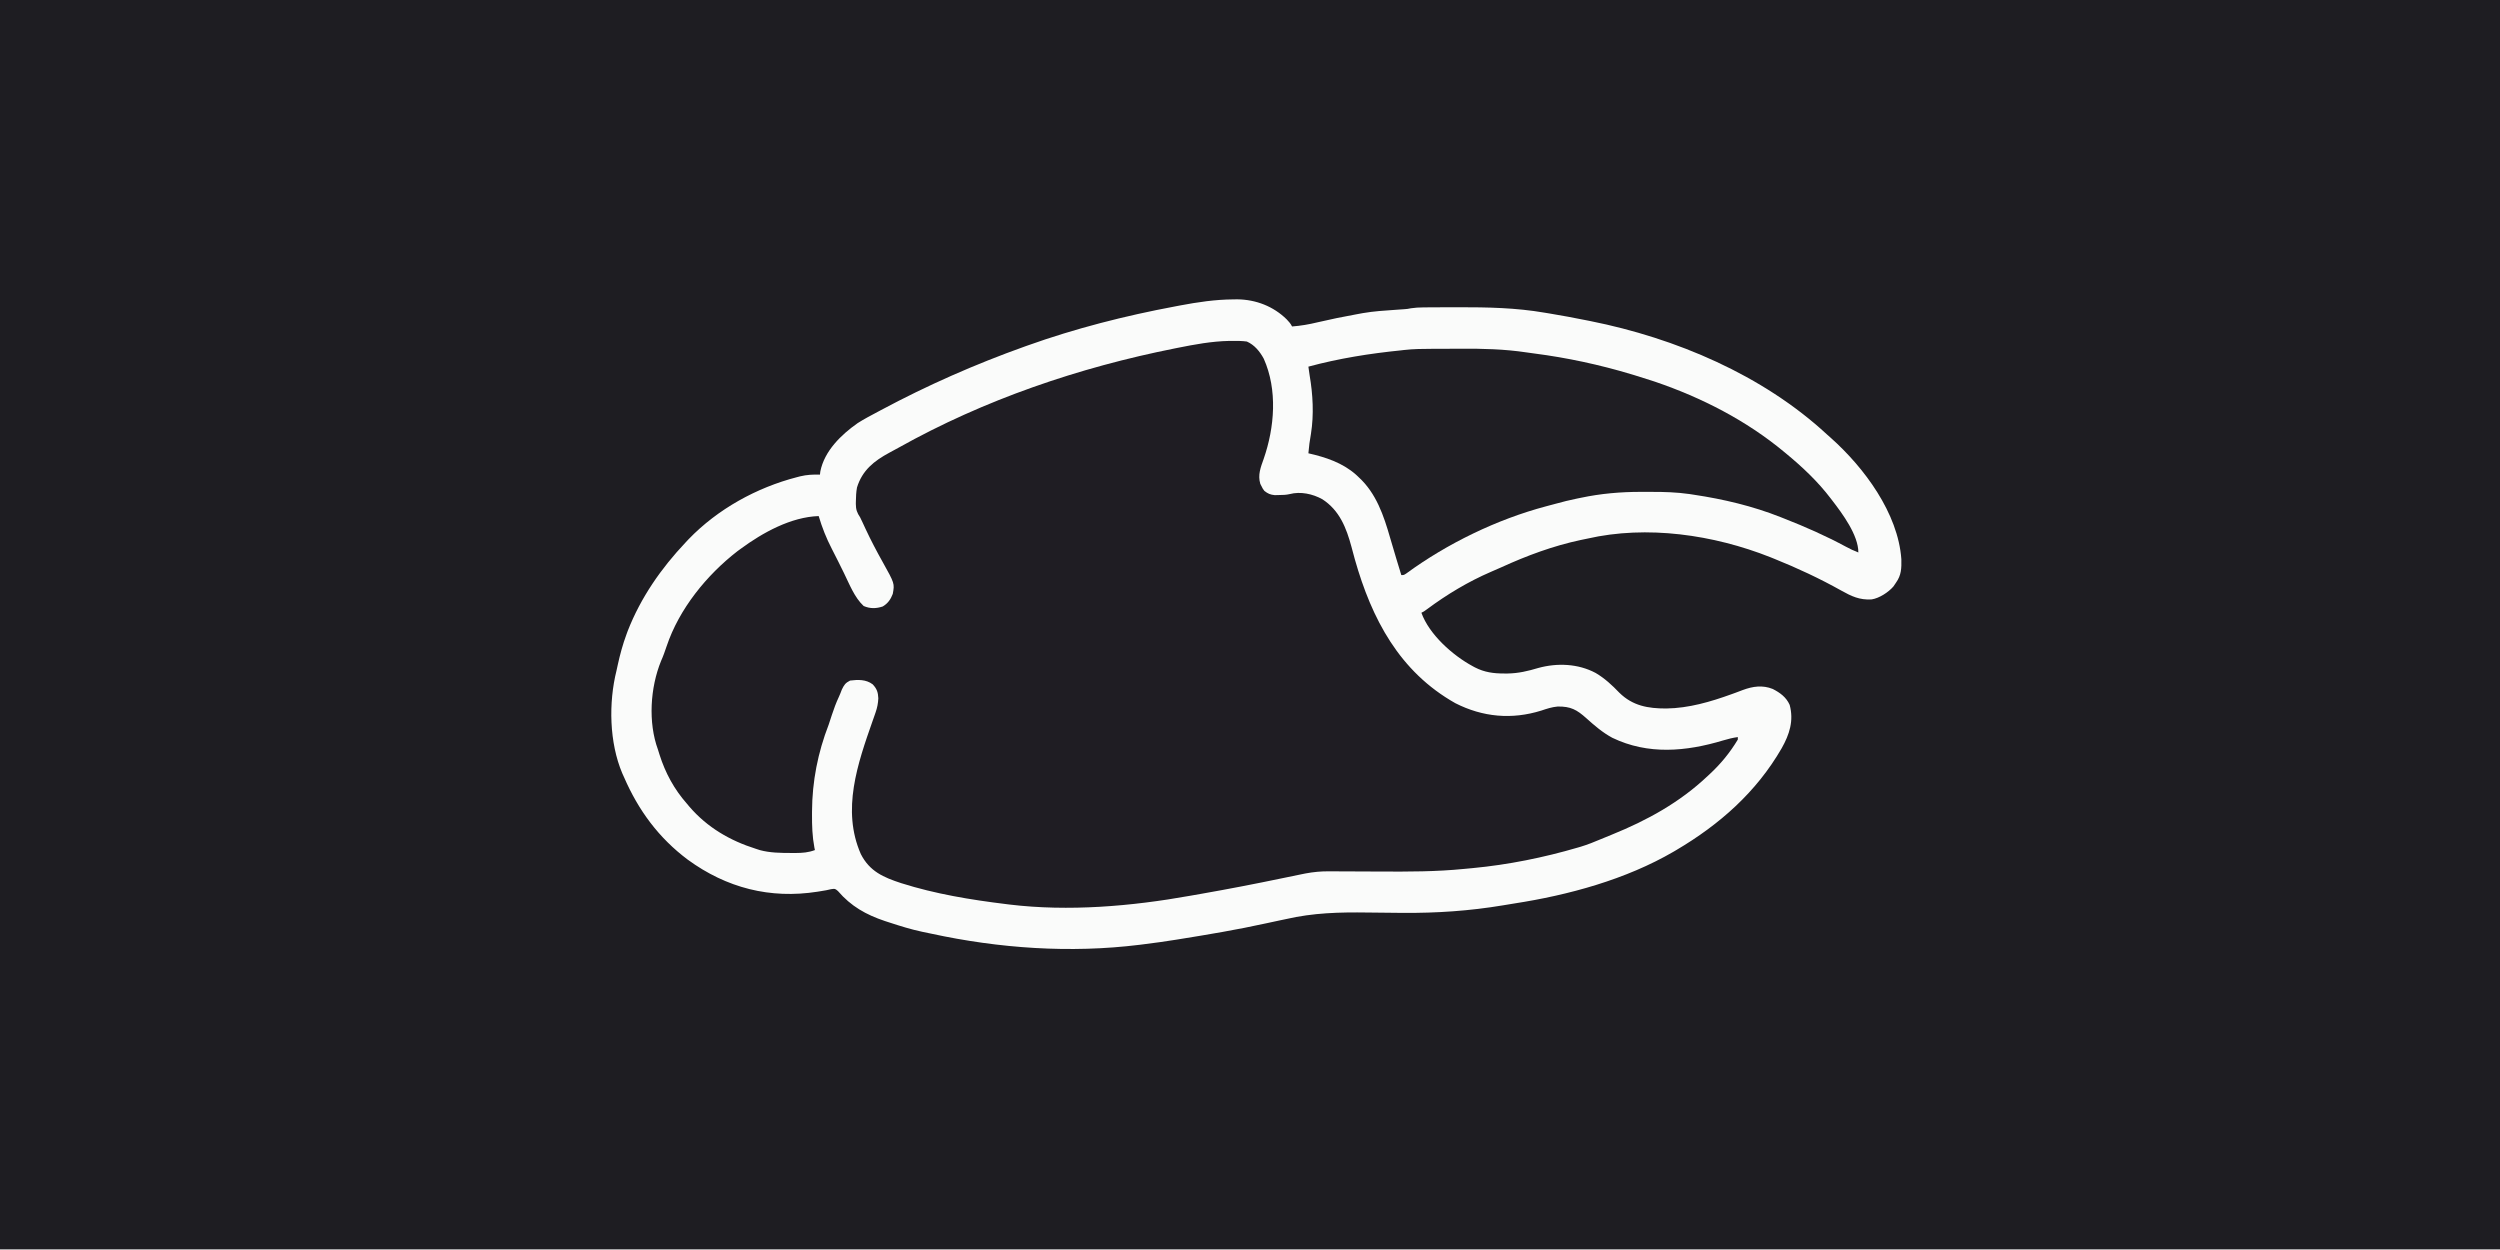
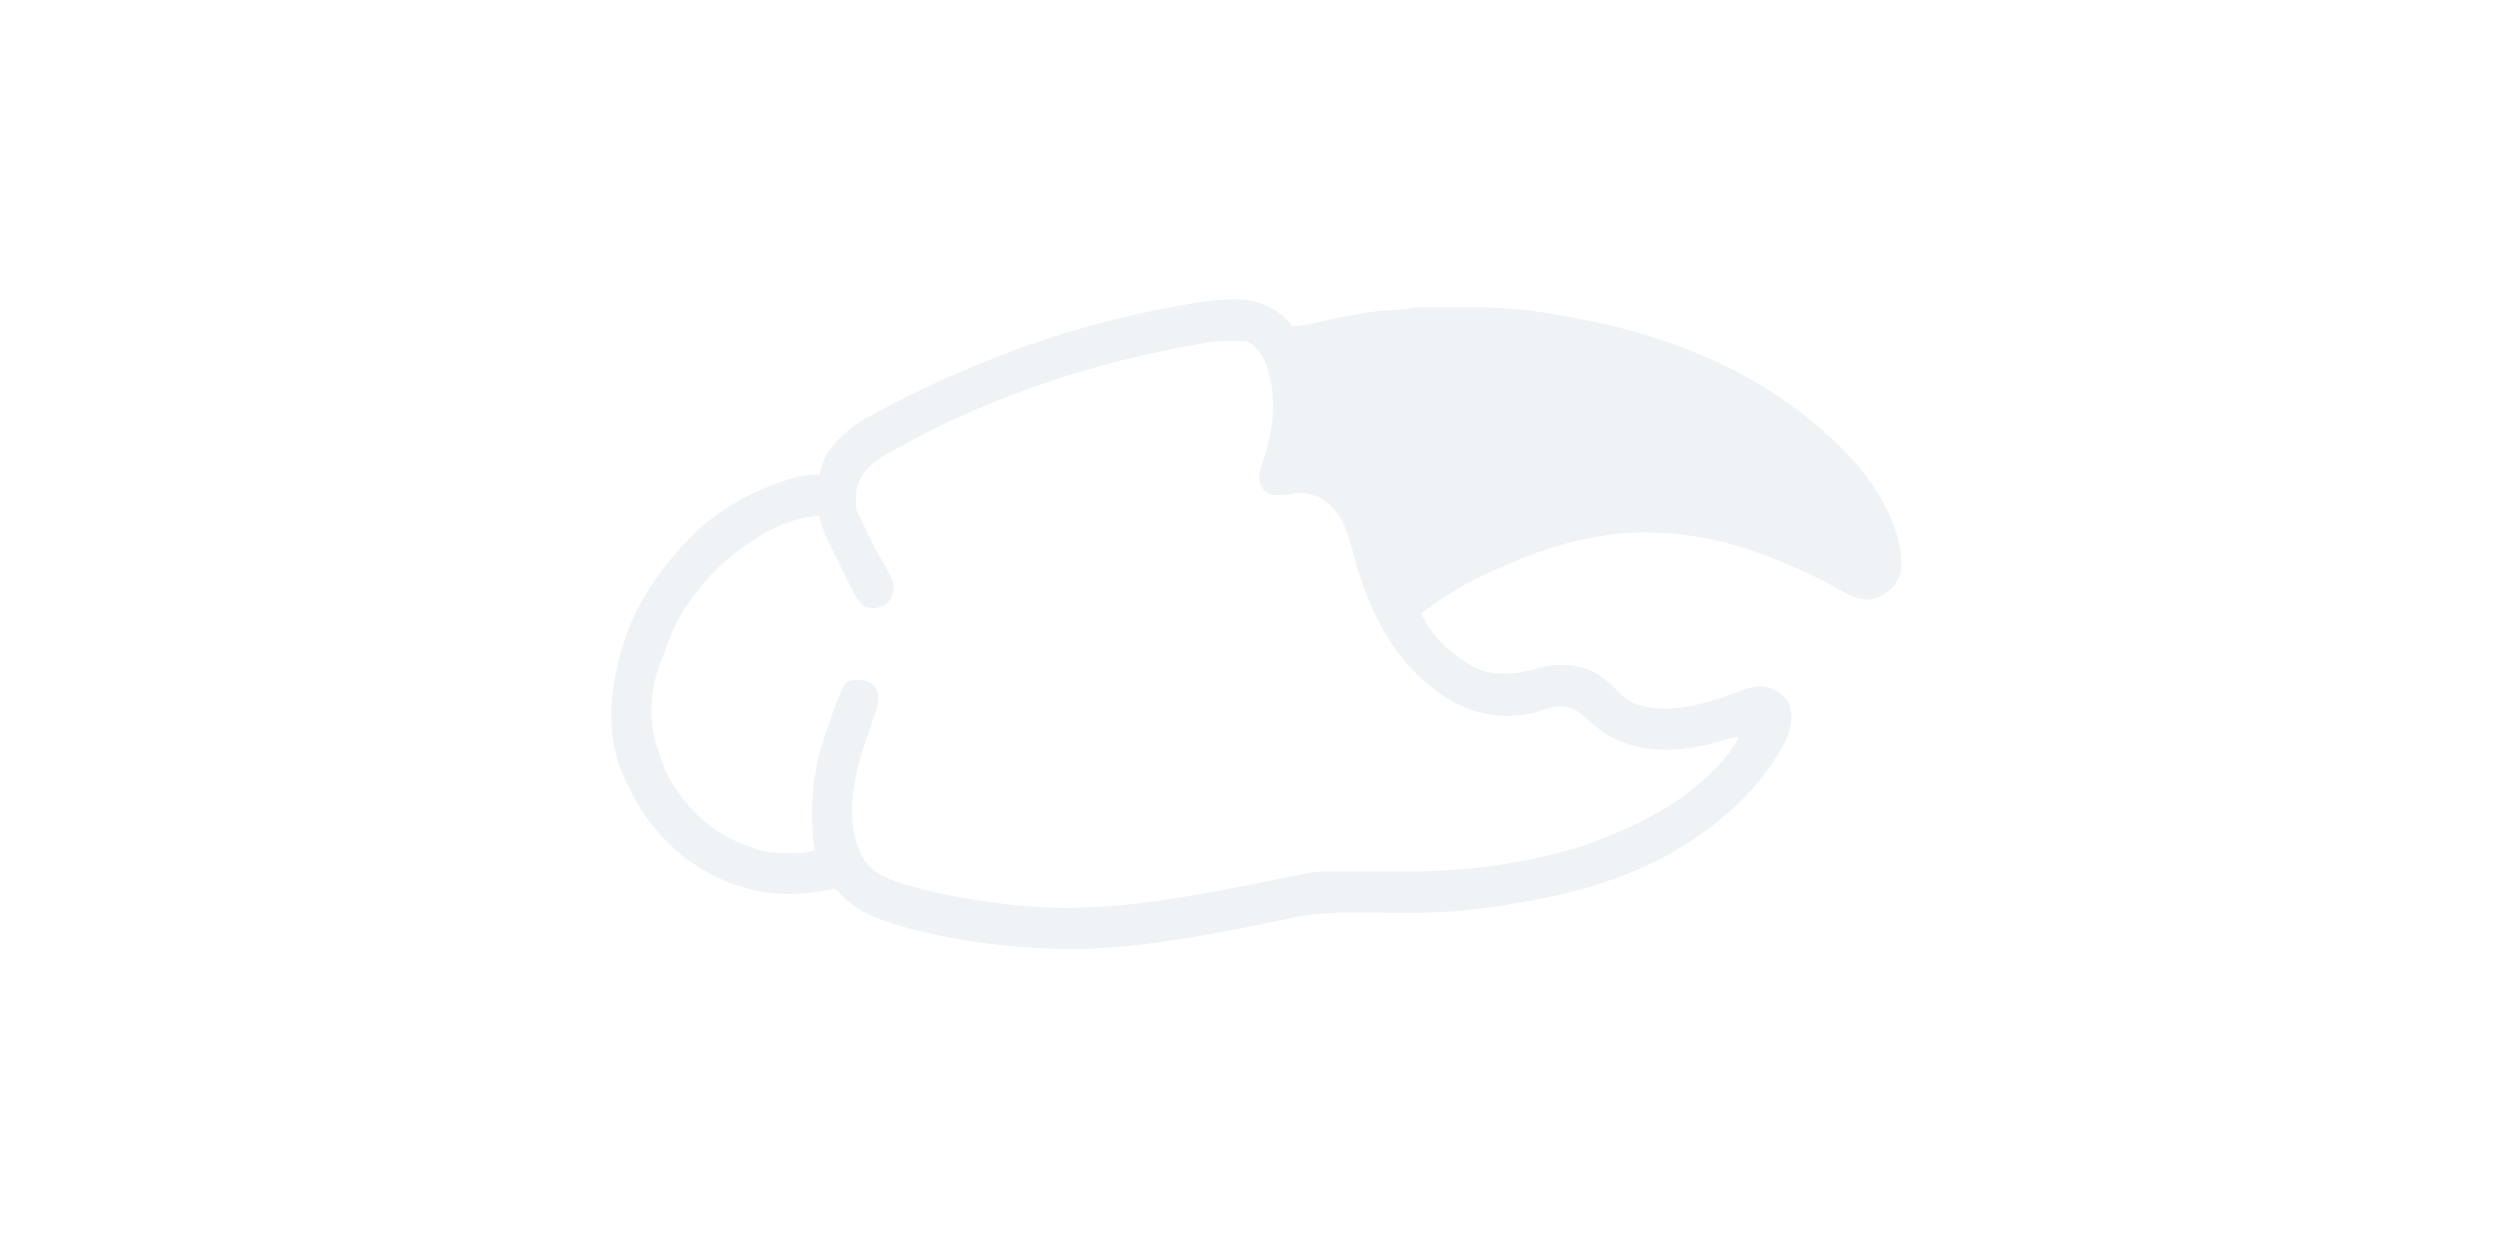
- <svg xmlns="http://www.w3.org/2000/svg" version="1.1" width="1991" height="995">
-   <path d="M0 0 C657.03 0 1314.06 0 1991 0 C1991 328.35 1991 656.7 1991 995 C1333.97 995 676.94 995 0 995 C0 666.65 0 338.3 0 0 Z " fill="#1E1D22" transform="translate(0,0)" />
-   <path d="M0 0 C1.106 -0.015 2.213 -0.029 3.353 -0.044 C18.103 0.14 31.975 5.495 42.562 15.875 C44.351 17.759 45.715 19.243 46.875 21.562 C53.831 21.039 60.415 19.893 67.188 18.25 C77.301 15.876 87.443 13.8 97.667 11.96 C99.501 11.63 101.333 11.287 103.164 10.941 C111.963 9.412 120.864 8.88 129.764 8.259 C130.851 8.183 131.939 8.106 133.059 8.027 C134.034 7.962 135.009 7.896 136.013 7.828 C138.873 7.605 138.873 7.605 141.656 7.057 C144.9 6.559 147.962 6.415 151.243 6.385 C152.492 6.373 153.741 6.36 155.028 6.347 C156.387 6.339 157.746 6.331 159.105 6.324 C159.801 6.319 160.497 6.314 161.214 6.309 C166.497 6.273 171.78 6.257 177.062 6.25 C177.837 6.249 178.611 6.248 179.409 6.247 C202.48 6.223 225.081 6.644 247.875 10.562 C249.262 10.791 250.65 11.018 252.038 11.244 C261.689 12.829 271.287 14.635 280.875 16.562 C282.653 16.914 282.653 16.914 284.467 17.273 C352.398 30.876 421.582 60.119 472.875 107.562 C473.901 108.476 474.928 109.387 475.957 110.297 C502.514 133.98 529.516 170.228 532.113 206.93 C532.266 214.169 532.134 219.575 527.875 225.562 C527.174 226.594 526.472 227.625 525.75 228.688 C521.701 233.32 514.524 238.004 508.398 238.941 C498.802 239.501 492.306 236.404 484.202 231.863 C466.942 222.216 449.216 213.942 430.875 206.562 C429.821 206.138 428.766 205.714 427.68 205.276 C382.642 187.446 329.604 179.612 281.875 190.562 C280.155 190.919 278.435 191.273 276.715 191.625 C254.869 196.278 233.912 204.044 213.638 213.314 C210.894 214.554 208.133 215.745 205.363 216.926 C187.13 224.792 170.261 234.934 154.324 246.77 C151.875 248.562 151.875 248.562 149.875 249.562 C156.129 266.957 174.801 283.491 190.625 292.062 C191.227 292.389 191.828 292.715 192.448 293.052 C200.134 296.998 207.332 297.952 215.875 297.938 C217.249 297.937 217.249 297.937 218.652 297.937 C227.183 297.796 234.749 295.996 242.875 293.562 C257.981 289.391 274.708 290.057 288.668 297.521 C295.888 301.772 301.761 307.245 307.539 313.266 C318.201 323.749 330.465 325.827 344.865 325.809 C362.769 325.575 380.202 320.47 396.938 314.395 C397.949 314.029 398.961 313.663 400.003 313.286 C401.941 312.576 403.873 311.849 405.797 311.103 C413.817 308.14 421.575 306.991 429.688 310.25 C435.533 313.246 440.433 316.787 443.172 322.949 C446.567 335.568 443.025 346.411 436.803 357.468 C416.684 392.372 387.343 418.232 352.875 438.562 C352.211 438.956 351.546 439.349 350.862 439.755 C312.574 462.061 267.075 474.408 223.656 481.125 C220.709 481.589 217.769 482.081 214.828 482.578 C188.36 487.001 161.923 488.791 135.117 488.582 C134.212 488.576 133.307 488.569 132.374 488.562 C123.943 488.5 115.513 488.416 107.083 488.295 C84.659 487.985 63.821 488.491 41.875 493.562 C40.227 493.912 38.577 494.257 36.927 494.595 C33.348 495.335 29.778 496.111 26.21 496.902 C3.249 501.963 -19.915 505.838 -43.125 509.562 C-44.227 509.74 -44.227 509.74 -45.351 509.921 C-53.924 511.299 -62.506 512.511 -71.125 513.562 C-72.868 513.785 -72.868 513.785 -74.646 514.011 C-129.849 520.825 -186.295 516.889 -240.533 505.123 C-242.848 504.622 -245.167 504.146 -247.488 503.676 C-256.491 501.782 -265.198 499.048 -273.938 496.188 C-275.059 495.824 -276.18 495.461 -277.335 495.087 C-292.454 490.014 -304.359 483.336 -314.789 471.188 C-317.086 469.237 -317.086 469.237 -320.301 469.715 C-321.563 469.995 -322.825 470.274 -324.125 470.562 C-325.625 470.824 -327.126 471.075 -328.629 471.316 C-329.44 471.449 -330.252 471.582 -331.088 471.719 C-368.897 477.631 -403.519 468.711 -434.383 446.207 C-457.5 428.922 -473.704 406.896 -485.125 380.562 C-485.588 379.542 -486.051 378.521 -486.527 377.469 C-496.912 352.976 -497.537 321.212 -491.125 295.562 C-490.805 294.11 -490.488 292.657 -490.176 291.203 C-488.338 282.808 -486.129 274.626 -483.125 266.562 C-482.642 265.244 -482.642 265.244 -482.148 263.898 C-471.764 237.377 -455.582 214.149 -436.125 193.562 C-435.322 192.705 -434.519 191.848 -433.691 190.965 C-410.514 166.951 -379.518 149.862 -347.375 141.562 C-346.179 141.251 -346.179 141.251 -344.959 140.932 C-339.571 139.637 -334.665 139.386 -329.125 139.562 C-329.019 138.709 -328.914 137.856 -328.805 136.977 C-325.561 120.682 -312.188 107.742 -299.125 98.562 C-293.953 95.274 -288.54 92.425 -283.125 89.562 C-282.3 89.121 -281.475 88.679 -280.625 88.224 C-243.615 68.412 -205.629 51.693 -166.125 37.562 C-165.168 37.22 -165.168 37.22 -164.191 36.87 C-125.821 23.147 -86.174 13.05 -46.125 5.562 C-44.91 5.33 -43.694 5.097 -42.442 4.857 C-28.311 2.188 -14.405 0.106 0 0 Z " fill="#1F1D23" transform="translate(982.125,238.4375)" />
-   <path d="M0 0 C1.106 -0.015 2.213 -0.029 3.353 -0.044 C18.103 0.14 31.975 5.495 42.562 15.875 C44.351 17.759 45.715 19.243 46.875 21.562 C53.831 21.039 60.415 19.893 67.188 18.25 C77.301 15.876 87.443 13.8 97.667 11.96 C99.501 11.63 101.333 11.287 103.164 10.941 C111.963 9.412 120.864 8.88 129.764 8.259 C130.851 8.183 131.939 8.106 133.059 8.027 C134.034 7.962 135.009 7.896 136.013 7.828 C138.873 7.605 138.873 7.605 141.656 7.057 C144.9 6.559 147.962 6.415 151.243 6.385 C152.492 6.373 153.741 6.36 155.028 6.347 C156.387 6.339 157.746 6.331 159.105 6.324 C159.801 6.319 160.497 6.314 161.214 6.309 C166.497 6.273 171.78 6.257 177.062 6.25 C177.837 6.249 178.611 6.248 179.409 6.247 C202.48 6.223 225.081 6.644 247.875 10.562 C249.262 10.791 250.65 11.018 252.038 11.244 C261.689 12.829 271.287 14.635 280.875 16.562 C282.653 16.914 282.653 16.914 284.467 17.273 C352.398 30.876 421.582 60.119 472.875 107.562 C473.901 108.476 474.928 109.387 475.957 110.297 C502.514 133.98 529.516 170.228 532.113 206.93 C532.266 214.169 532.134 219.575 527.875 225.562 C527.174 226.594 526.472 227.625 525.75 228.688 C521.701 233.32 514.524 238.004 508.398 238.941 C498.802 239.501 492.306 236.404 484.202 231.863 C466.942 222.216 449.216 213.942 430.875 206.562 C429.821 206.138 428.766 205.714 427.68 205.276 C382.642 187.446 329.604 179.612 281.875 190.562 C280.155 190.919 278.435 191.273 276.715 191.625 C254.869 196.278 233.912 204.044 213.638 213.314 C210.894 214.554 208.133 215.745 205.363 216.926 C187.13 224.792 170.261 234.934 154.324 246.77 C151.875 248.562 151.875 248.562 149.875 249.562 C156.129 266.957 174.801 283.491 190.625 292.062 C191.227 292.389 191.828 292.715 192.448 293.052 C200.134 296.998 207.332 297.952 215.875 297.938 C217.249 297.937 217.249 297.937 218.652 297.937 C227.183 297.796 234.749 295.996 242.875 293.562 C257.981 289.391 274.708 290.057 288.668 297.521 C295.888 301.772 301.761 307.245 307.539 313.266 C318.201 323.749 330.465 325.827 344.865 325.809 C362.769 325.575 380.202 320.47 396.938 314.395 C397.949 314.029 398.961 313.663 400.003 313.286 C401.941 312.576 403.873 311.849 405.797 311.103 C413.817 308.14 421.575 306.991 429.688 310.25 C435.533 313.246 440.433 316.787 443.172 322.949 C446.567 335.568 443.025 346.411 436.803 357.468 C416.684 392.372 387.343 418.232 352.875 438.562 C352.211 438.956 351.546 439.349 350.862 439.755 C312.574 462.061 267.075 474.408 223.656 481.125 C220.709 481.589 217.769 482.081 214.828 482.578 C188.36 487.001 161.923 488.791 135.117 488.582 C134.212 488.576 133.307 488.569 132.374 488.562 C123.943 488.5 115.513 488.416 107.083 488.295 C84.659 487.985 63.821 488.491 41.875 493.562 C40.227 493.912 38.577 494.257 36.927 494.595 C33.348 495.335 29.778 496.111 26.21 496.902 C3.249 501.963 -19.915 505.838 -43.125 509.562 C-44.227 509.74 -44.227 509.74 -45.351 509.921 C-53.924 511.299 -62.506 512.511 -71.125 513.562 C-72.868 513.785 -72.868 513.785 -74.646 514.011 C-129.849 520.825 -186.295 516.889 -240.533 505.123 C-242.848 504.622 -245.167 504.146 -247.488 503.676 C-256.491 501.782 -265.198 499.048 -273.938 496.188 C-275.059 495.824 -276.18 495.461 -277.335 495.087 C-292.454 490.014 -304.359 483.336 -314.789 471.188 C-317.086 469.237 -317.086 469.237 -320.301 469.715 C-321.563 469.995 -322.825 470.274 -324.125 470.562 C-325.625 470.824 -327.126 471.075 -328.629 471.316 C-329.44 471.449 -330.252 471.582 -331.088 471.719 C-368.897 477.631 -403.519 468.711 -434.383 446.207 C-457.5 428.922 -473.704 406.896 -485.125 380.562 C-485.588 379.542 -486.051 378.521 -486.527 377.469 C-496.912 352.976 -497.537 321.212 -491.125 295.562 C-490.805 294.11 -490.488 292.657 -490.176 291.203 C-488.338 282.808 -486.129 274.626 -483.125 266.562 C-482.642 265.244 -482.642 265.244 -482.148 263.898 C-471.764 237.377 -455.582 214.149 -436.125 193.562 C-435.322 192.705 -434.519 191.848 -433.691 190.965 C-410.514 166.951 -379.518 149.862 -347.375 141.562 C-346.179 141.251 -346.179 141.251 -344.959 140.932 C-339.571 139.637 -334.665 139.386 -329.125 139.562 C-329.019 138.709 -328.914 137.856 -328.805 136.977 C-325.561 120.682 -312.188 107.742 -299.125 98.562 C-293.953 95.274 -288.54 92.425 -283.125 89.562 C-282.3 89.121 -281.475 88.679 -280.625 88.224 C-243.615 68.412 -205.629 51.693 -166.125 37.562 C-165.168 37.22 -165.168 37.22 -164.191 36.87 C-125.821 23.147 -86.174 13.05 -46.125 5.562 C-44.91 5.33 -43.694 5.097 -42.442 4.857 C-28.311 2.188 -14.405 0.106 0 0 Z M-44.125 38.562 C-44.807 38.698 -45.489 38.833 -46.192 38.973 C-122.918 54.239 -198.247 79.868 -266.642 118.183 C-269.017 119.503 -271.407 120.791 -273.805 122.07 C-285.951 128.601 -295.432 136.104 -299.621 149.797 C-300.29 153.466 -300.451 157.094 -300.5 160.812 C-300.514 161.498 -300.528 162.184 -300.542 162.891 C-300.5 167.421 -299.62 169.856 -297.125 173.562 C-296.418 174.988 -295.734 176.426 -295.066 177.871 C-294.686 178.69 -294.306 179.509 -293.915 180.353 C-293.51 181.226 -293.105 182.1 -292.688 183 C-288.534 191.864 -284.021 200.475 -279.237 209.013 C-269.612 226.273 -269.612 226.273 -271.125 234.562 C-272.755 238.853 -275.107 242.229 -279.125 244.562 C-284.372 246.312 -289.208 246.389 -294.312 244.188 C-301.67 237.321 -305.613 226.846 -310 217.938 C-310.929 216.06 -311.858 214.183 -312.788 212.306 C-313.396 211.076 -314.005 209.847 -314.612 208.617 C-316.255 205.296 -317.924 201.992 -319.637 198.707 C-324.051 190.215 -327.384 181.735 -330.125 172.562 C-352.21 173.275 -374.706 185.753 -392.125 198.562 C-393.017 199.211 -393.909 199.859 -394.828 200.527 C-419.315 219.493 -441.236 246.486 -451.188 276.125 C-452.548 280.133 -453.898 284.06 -455.641 287.922 C-464.316 309.2 -466.055 336.921 -458.125 358.562 C-457.691 359.931 -457.263 361.301 -456.84 362.672 C-452.224 377.192 -445.217 390.101 -435.125 401.562 C-434.096 402.788 -434.096 402.788 -433.047 404.039 C-418.845 420.54 -400.738 431.063 -380.125 437.562 C-379.082 437.902 -378.039 438.241 -376.965 438.59 C-368.742 440.801 -360.6 440.836 -352.125 440.875 C-350.943 440.881 -349.76 440.886 -348.542 440.892 C-342.918 440.845 -338.441 440.55 -333.125 438.562 C-333.266 437.888 -333.406 437.213 -333.552 436.518 C-335.227 427.674 -335.485 419.023 -335.438 410.062 C-335.435 409.311 -335.433 408.56 -335.43 407.785 C-335.308 383.841 -330.802 360.953 -322.125 338.562 C-321.302 336.087 -320.489 333.608 -319.688 331.125 C-318.047 326.12 -316.272 321.253 -314.02 316.488 C-313.143 314.602 -312.42 312.695 -311.688 310.75 C-309.832 306.965 -308.9 305.489 -305.125 303.562 C-298.752 302.775 -292.443 302.574 -287.125 306.562 C-283.777 310.087 -282.83 312.947 -282.625 317.688 C-282.825 321.733 -283.481 325.135 -284.816 328.953 C-285.178 330.001 -285.54 331.048 -285.913 332.127 C-286.313 333.261 -286.713 334.395 -287.125 335.562 C-299.098 369.662 -312.016 406.554 -296.562 441.738 C-289.516 455.582 -278.489 460.295 -264.402 464.906 C-237.427 473.467 -209.171 478.135 -181.125 481.562 C-179.713 481.74 -179.713 481.74 -178.272 481.922 C-131.019 487.627 -81.058 483.337 -34.391 474.967 C-31.439 474.44 -28.485 473.924 -25.531 473.409 C-3.785 469.607 17.856 465.411 39.465 460.897 C44.328 459.882 49.193 458.876 54.062 457.891 C55.211 457.658 56.36 457.425 57.543 457.185 C63.91 455.996 69.955 455.424 76.411 455.481 C77.237 455.484 78.063 455.487 78.913 455.49 C80.7 455.497 82.486 455.507 84.272 455.518 C87.128 455.535 89.984 455.546 92.84 455.554 C100.959 455.578 109.079 455.613 117.198 455.658 C139.526 455.779 161.636 455.794 183.875 453.562 C186.172 453.347 188.469 453.133 190.766 452.919 C219.036 450.231 247.198 444.557 274.438 436.562 C275.211 436.338 275.984 436.113 276.78 435.881 C282.279 434.213 287.529 432.109 292.816 429.861 C295.741 428.619 298.68 427.422 301.629 426.238 C329.78 414.836 355.714 400.554 377.875 379.562 C378.375 379.1 378.875 378.638 379.39 378.162 C388.298 369.896 395.597 360.992 401.875 350.562 C401.875 349.902 401.875 349.243 401.875 348.562 C397.864 349.13 394.092 350.046 390.219 351.226 C360.61 360.138 330.405 362.871 301.926 349.141 C294.147 344.945 287.758 339.423 281.223 333.551 C273.614 326.736 268.749 324.087 258.391 324.238 C253.769 324.664 249.751 325.995 245.371 327.473 C221.883 334.795 198.748 332.699 176.875 321.562 C132.382 296.472 110.344 254.518 96.862 206.993 C95.962 203.685 95.073 200.374 94.188 197.062 C90.093 181.918 84.696 168.006 70.938 159.125 C63.271 154.899 53.651 152.784 44.984 155.059 C42.116 155.744 39.384 155.772 36.438 155.812 C35.325 155.838 34.213 155.864 33.066 155.891 C29.488 155.523 27.71 154.744 24.875 152.562 C23.512 150.766 23.512 150.766 22.562 148.812 C22.236 148.178 21.91 147.544 21.574 146.891 C19.446 139.806 21.878 133.718 24.25 127.062 C32.956 102.04 35.43 72.038 24.328 47.227 C21.171 41.439 16.981 36.274 10.875 33.562 C7.226 33.054 3.618 33.04 -0.062 33.062 C-1.161 33.068 -2.259 33.074 -3.391 33.08 C-17.202 33.368 -30.611 35.866 -44.125 38.562 Z " fill="#FAFBFA" transform="translate(982.125,238.4375)" />
-   <path d="M0 0 C0.699 -0.003 1.398 -0.006 2.118 -0.009 C5.829 -0.023 9.541 -0.033 13.253 -0.037 C16.263 -0.041 19.273 -0.055 22.284 -0.078 C39.967 -0.21 57.242 0.225 74.78 2.836 C76.931 3.156 79.082 3.451 81.239 3.728 C107.394 7.116 132.994 12.624 158.246 20.203 C159.039 20.439 159.831 20.675 160.647 20.918 C165.202 22.282 169.73 23.716 174.246 25.203 C175.292 25.543 176.337 25.884 177.414 26.234 C214.503 38.884 250.066 57.083 280.246 82.203 C280.761 82.628 281.276 83.053 281.807 83.49 C294.798 94.238 307.024 105.741 317.246 119.203 C317.648 119.723 318.05 120.243 318.463 120.779 C326.567 131.33 339.246 148.367 339.246 162.203 C335.783 160.881 332.559 159.365 329.309 157.586 C313.335 148.979 297.141 141.818 280.246 135.203 C279.265 134.813 278.285 134.422 277.274 134.02 C255.133 125.247 231.78 119.723 208.246 116.203 C207.102 116.025 205.959 115.847 204.781 115.664 C194.544 114.21 184.47 113.894 174.138 113.942 C171.447 113.953 168.756 113.942 166.064 113.93 C149.878 113.915 134.099 115.285 118.246 118.641 C117.232 118.845 116.217 119.049 115.172 119.26 C109.335 120.459 103.592 121.864 97.855 123.473 C95.431 124.151 93 124.792 90.562 125.422 C51.478 135.796 11.873 155.008 -20.797 178.933 C-22.754 180.203 -22.754 180.203 -24.754 180.203 C-24.924 179.643 -25.094 179.082 -25.27 178.504 C-25.512 177.706 -25.754 176.908 -26.004 176.086 C-26.278 175.182 -26.553 174.278 -26.835 173.347 C-27.457 171.302 -28.082 169.259 -28.71 167.216 C-30.409 161.676 -32.069 156.13 -33.648 150.555 C-38.766 132.757 -44.714 115.029 -58.754 102.203 C-59.872 101.151 -59.872 101.151 -61.012 100.078 C-71.847 90.638 -84.99 86.346 -98.754 83.203 C-98.302 77.93 -97.676 72.779 -96.691 67.578 C-94.289 52.334 -95.156 36.354 -97.754 21.203 C-98.092 18.871 -98.427 16.537 -98.754 14.203 C-74.436 7.619 -49.801 3.723 -24.754 1.203 C-24.074 1.12 -23.394 1.037 -22.693 0.952 C-15.133 0.084 -7.602 0.021 0 0 Z " fill="#1F1E23" transform="translate(1140.754,277.7969)" />
+ <svg xmlns="http://www.w3.org/2000/svg" viewBox="0 0 1991 995" width="1991" height="995">
+   <style>svg{color:#f0f3f6}@media(prefers-color-scheme:light){svg{color:#1b1f24}}</style>
+   <path d="M0 0 C1.106 -0.015 2.213 -0.029 3.353 -0.044 C18.103 0.14 31.975 5.495 42.562 15.875 C44.351 17.759 45.715 19.243 46.875 21.562 C53.831 21.039 60.415 19.893 67.188 18.25 C77.301 15.876 87.443 13.8 97.667 11.96 C99.501 11.63 101.333 11.287 103.164 10.941 C111.963 9.412 120.864 8.88 129.764 8.259 C130.851 8.183 131.939 8.106 133.059 8.027 C134.034 7.962 135.009 7.896 136.013 7.828 C138.873 7.605 138.873 7.605 141.656 7.057 C144.9 6.559 147.962 6.415 151.243 6.385 C152.492 6.373 153.741 6.36 155.028 6.347 C156.387 6.339 157.746 6.331 159.105 6.324 C159.801 6.319 160.497 6.314 161.214 6.309 C166.497 6.273 171.78 6.257 177.062 6.25 C177.837 6.249 178.611 6.248 179.409 6.247 C202.48 6.223 225.081 6.644 247.875 10.562 C249.262 10.791 250.65 11.018 252.038 11.244 C261.689 12.829 271.287 14.635 280.875 16.562 C282.653 16.914 282.653 16.914 284.467 17.273 C352.398 30.876 421.582 60.119 472.875 107.562 C473.901 108.476 474.928 109.387 475.957 110.297 C502.514 133.98 529.516 170.228 532.113 206.93 C532.266 214.169 532.134 219.575 527.875 225.562 C527.174 226.594 526.472 227.625 525.75 228.688 C521.701 233.32 514.524 238.004 508.398 238.941 C498.802 239.501 492.306 236.404 484.202 231.863 C466.942 222.216 449.216 213.942 430.875 206.562 C429.821 206.138 428.766 205.714 427.68 205.276 C382.642 187.446 329.604 179.612 281.875 190.562 C280.155 190.919 278.435 191.273 276.715 191.625 C254.869 196.278 233.912 204.044 213.638 213.314 C210.894 214.554 208.133 215.745 205.363 216.926 C187.13 224.792 170.261 234.934 154.324 246.77 C151.875 248.562 151.875 248.562 149.875 249.562 C156.129 266.957 174.801 283.491 190.625 292.062 C191.227 292.389 191.828 292.715 192.448 293.052 C200.134 296.998 207.332 297.952 215.875 297.938 C217.249 297.937 217.249 297.937 218.652 297.937 C227.183 297.796 234.749 295.996 242.875 293.562 C257.981 289.391 274.708 290.057 288.668 297.521 C295.888 301.772 301.761 307.245 307.539 313.266 C318.201 323.749 330.465 325.827 344.865 325.809 C362.769 325.575 380.202 320.47 396.938 314.395 C397.949 314.029 398.961 313.663 400.003 313.286 C401.941 312.576 403.873 311.849 405.797 311.103 C413.817 308.14 421.575 306.991 429.688 310.25 C435.533 313.246 440.433 316.787 443.172 322.949 C446.567 335.568 443.025 346.411 436.803 357.468 C416.684 392.372 387.343 418.232 352.875 438.562 C352.211 438.956 351.546 439.349 350.862 439.755 C312.574 462.061 267.075 474.408 223.656 481.125 C220.709 481.589 217.769 482.081 214.828 482.578 C188.36 487.001 161.923 488.791 135.117 488.582 C134.212 488.576 133.307 488.569 132.374 488.562 C123.943 488.5 115.513 488.416 107.083 488.295 C84.659 487.985 63.821 488.491 41.875 493.562 C40.227 493.912 38.577 494.257 36.927 494.595 C33.348 495.335 29.778 496.111 26.21 496.902 C3.249 501.963 -19.915 505.838 -43.125 509.562 C-44.227 509.74 -44.227 509.74 -45.351 509.921 C-53.924 511.299 -62.506 512.511 -71.125 513.562 C-72.868 513.785 -72.868 513.785 -74.646 514.011 C-129.849 520.825 -186.295 516.889 -240.533 505.123 C-242.848 504.622 -245.167 504.146 -247.488 503.676 C-256.491 501.782 -265.198 499.048 -273.938 496.188 C-275.059 495.824 -276.18 495.461 -277.335 495.087 C-292.454 490.014 -304.359 483.336 -314.789 471.188 C-317.086 469.237 -317.086 469.237 -320.301 469.715 C-321.563 469.995 -322.825 470.274 -324.125 470.562 C-325.625 470.824 -327.126 471.075 -328.629 471.316 C-329.44 471.449 -330.252 471.582 -331.088 471.719 C-368.897 477.631 -403.519 468.711 -434.383 446.207 C-457.5 428.922 -473.704 406.896 -485.125 380.562 C-485.588 379.542 -486.051 378.521 -486.527 377.469 C-496.912 352.976 -497.537 321.212 -491.125 295.562 C-490.805 294.11 -490.488 292.657 -490.176 291.203 C-488.338 282.808 -486.129 274.626 -483.125 266.562 C-482.642 265.244 -482.642 265.244 -482.148 263.898 C-471.764 237.377 -455.582 214.149 -436.125 193.562 C-435.322 192.705 -434.519 191.848 -433.691 190.965 C-410.514 166.951 -379.518 149.862 -347.375 141.562 C-346.179 141.251 -346.179 141.251 -344.959 140.932 C-339.571 139.637 -334.665 139.386 -329.125 139.562 C-329.019 138.709 -328.914 137.856 -328.805 136.977 C-325.561 120.682 -312.188 107.742 -299.125 98.562 C-293.953 95.274 -288.54 92.425 -283.125 89.562 C-282.3 89.121 -281.475 88.679 -280.625 88.224 C-243.615 68.412 -205.629 51.693 -166.125 37.562 C-165.168 37.22 -165.168 37.22 -164.191 36.87 C-125.821 23.147 -86.174 13.05 -46.125 5.562 C-44.91 5.33 -43.694 5.097 -42.442 4.857 C-28.311 2.188 -14.405 0.106 0 0 Z M-44.125 38.562 C-44.807 38.698 -45.489 38.833 -46.192 38.973 C-122.918 54.239 -198.247 79.868 -266.642 118.183 C-269.017 119.503 -271.407 120.791 -273.805 122.07 C-285.951 128.601 -295.432 136.104 -299.621 149.797 C-300.29 153.466 -300.451 157.094 -300.5 160.812 C-300.514 161.498 -300.528 162.184 -300.542 162.891 C-300.5 167.421 -299.62 169.856 -297.125 173.562 C-296.418 174.988 -295.734 176.426 -295.066 177.871 C-294.686 178.69 -294.306 179.509 -293.915 180.353 C-293.51 181.226 -293.105 182.1 -292.688 183 C-288.534 191.864 -284.021 200.475 -279.237 209.013 C-269.612 226.273 -269.612 226.273 -271.125 234.562 C-272.755 238.853 -275.107 242.229 -279.125 244.562 C-284.372 246.312 -289.208 246.389 -294.312 244.188 C-301.67 237.321 -305.613 226.846 -310 217.938 C-310.929 216.06 -311.858 214.183 -312.788 212.306 C-313.396 211.076 -314.005 209.847 -314.612 208.617 C-316.255 205.296 -317.924 201.992 -319.637 198.707 C-324.051 190.215 -327.384 181.735 -330.125 172.562 C-352.21 173.275 -374.706 185.753 -392.125 198.562 C-393.017 199.211 -393.909 199.859 -394.828 200.527 C-419.315 219.493 -441.236 246.486 -451.188 276.125 C-452.548 280.133 -453.898 284.06 -455.641 287.922 C-464.316 309.2 -466.055 336.921 -458.125 358.562 C-457.691 359.931 -457.263 361.301 -456.84 362.672 C-452.224 377.192 -445.217 390.101 -435.125 401.562 C-434.096 402.788 -434.096 402.788 -433.047 404.039 C-418.845 420.54 -400.738 431.063 -380.125 437.562 C-379.082 437.902 -378.039 438.241 -376.965 438.59 C-368.742 440.801 -360.6 440.836 -352.125 440.875 C-350.943 440.881 -349.76 440.886 -348.542 440.892 C-342.918 440.845 -338.441 440.55 -333.125 438.562 C-333.266 437.888 -333.406 437.213 -333.552 436.518 C-335.227 427.674 -335.485 419.023 -335.438 410.062 C-335.435 409.311 -335.433 408.56 -335.43 407.785 C-335.308 383.841 -330.802 360.953 -322.125 338.562 C-321.302 336.087 -320.489 333.608 -319.688 331.125 C-318.047 326.12 -316.272 321.253 -314.02 316.488 C-313.143 314.602 -312.42 312.695 -311.688 310.75 C-309.832 306.965 -308.9 305.489 -305.125 303.562 C-298.752 302.775 -292.443 302.574 -287.125 306.562 C-283.777 310.087 -282.83 312.947 -282.625 317.688 C-282.825 321.733 -283.481 325.135 -284.816 328.953 C-285.178 330.001 -285.54 331.048 -285.913 332.127 C-286.313 333.261 -286.713 334.395 -287.125 335.562 C-299.098 369.662 -312.016 406.554 -296.562 441.738 C-289.516 455.582 -278.489 460.295 -264.402 464.906 C-237.427 473.467 -209.171 478.135 -181.125 481.562 C-179.713 481.74 -179.713 481.74 -178.272 481.922 C-131.019 487.627 -81.058 483.337 -34.391 474.967 C-31.439 474.44 -28.485 473.924 -25.531 473.409 C-3.785 469.607 17.856 465.411 39.465 460.897 C44.328 459.882 49.193 458.876 54.062 457.891 C55.211 457.658 56.36 457.425 57.543 457.185 C63.91 455.996 69.955 455.424 76.411 455.481 C77.237 455.484 78.063 455.487 78.913 455.49 C80.7 455.497 82.486 455.507 84.272 455.518 C87.128 455.535 89.984 455.546 92.84 455.554 C100.959 455.578 109.079 455.613 117.198 455.658 C139.526 455.779 161.636 455.794 183.875 453.562 C186.172 453.347 188.469 453.133 190.766 452.919 C219.036 450.231 247.198 444.557 274.438 436.562 C275.211 436.338 275.984 436.113 276.78 435.881 C282.279 434.213 287.529 432.109 292.816 429.861 C295.741 428.619 298.68 427.422 301.629 426.238 C329.78 414.836 355.714 400.554 377.875 379.562 C378.375 379.1 378.875 378.638 379.39 378.162 C388.298 369.896 395.597 360.992 401.875 350.562 C401.875 349.902 401.875 349.243 401.875 348.562 C397.864 349.13 394.092 350.046 390.219 351.226 C360.61 360.138 330.405 362.871 301.926 349.141 C294.147 344.945 287.758 339.423 281.223 333.551 C273.614 326.736 268.749 324.087 258.391 324.238 C253.769 324.664 249.751 325.995 245.371 327.473 C221.883 334.795 198.748 332.699 176.875 321.562 C132.382 296.472 110.344 254.518 96.862 206.993 C95.962 203.685 95.073 200.374 94.188 197.062 C90.093 181.918 84.696 168.006 70.938 159.125 C63.271 154.899 53.651 152.784 44.984 155.059 C42.116 155.744 39.384 155.772 36.438 155.812 C35.325 155.838 34.213 155.864 33.066 155.891 C29.488 155.523 27.71 154.744 24.875 152.562 C23.512 150.766 23.512 150.766 22.562 148.812 C22.236 148.178 21.91 147.544 21.574 146.891 C19.446 139.806 21.878 133.718 24.25 127.062 C32.956 102.04 35.43 72.038 24.328 47.227 C21.171 41.439 16.981 36.274 10.875 33.562 C7.226 33.054 3.618 33.04 -0.062 33.062 C-1.161 33.068 -2.259 33.074 -3.391 33.08 C-17.202 33.368 -30.611 35.866 -44.125 38.562 Z " fill="currentColor" transform="translate(982.125,238.4375)" />
</svg>
